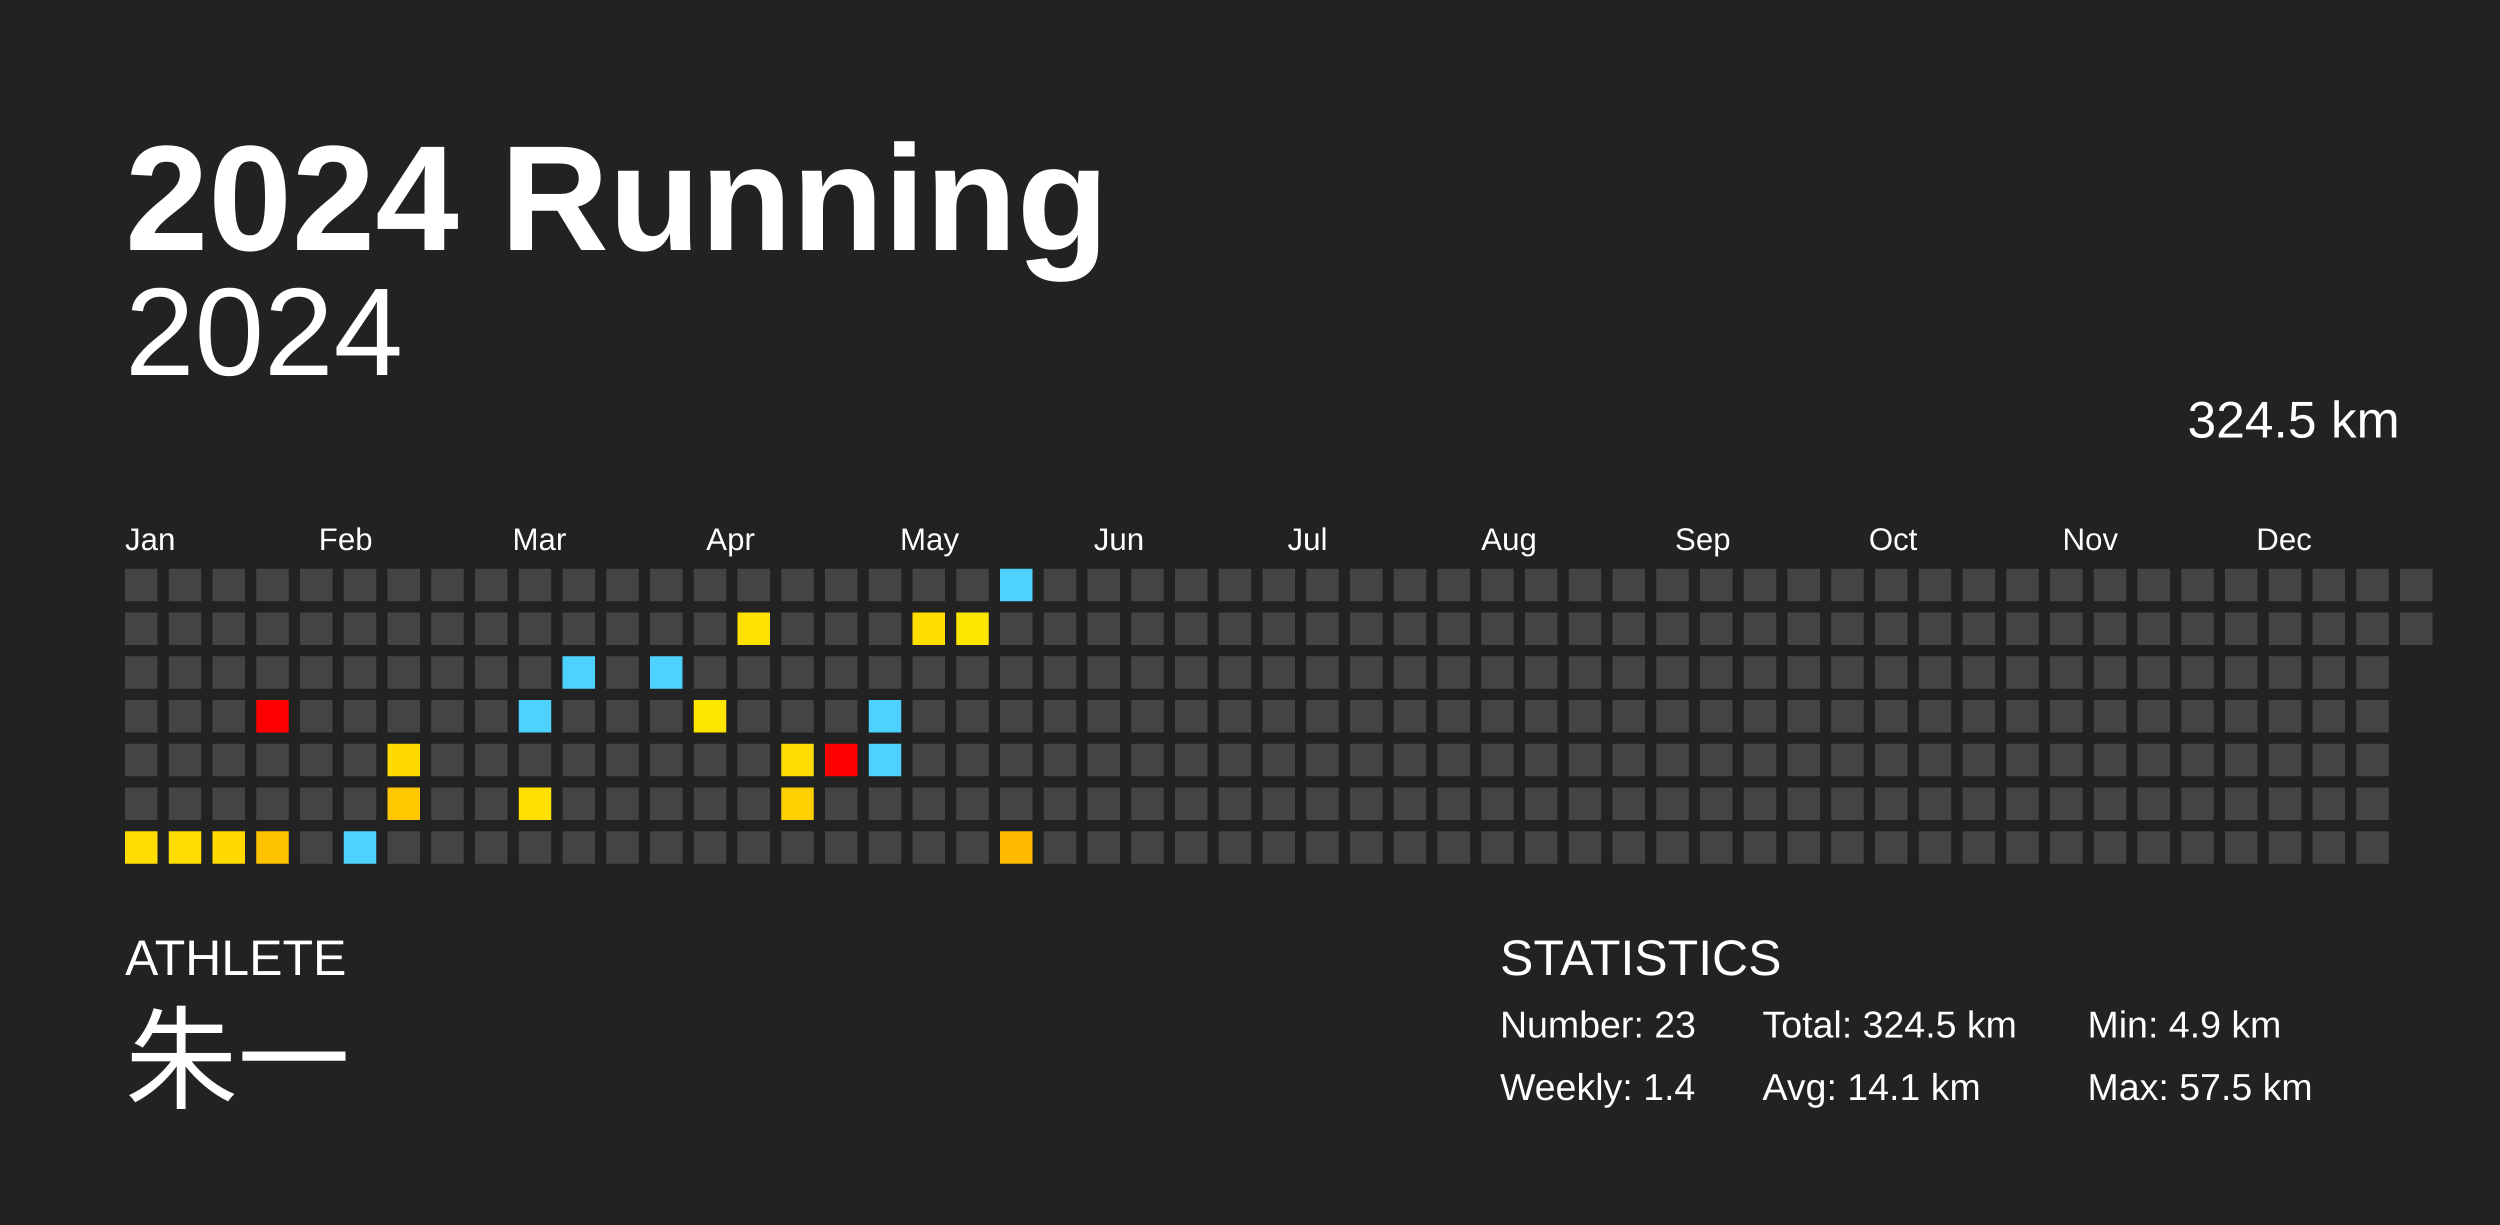
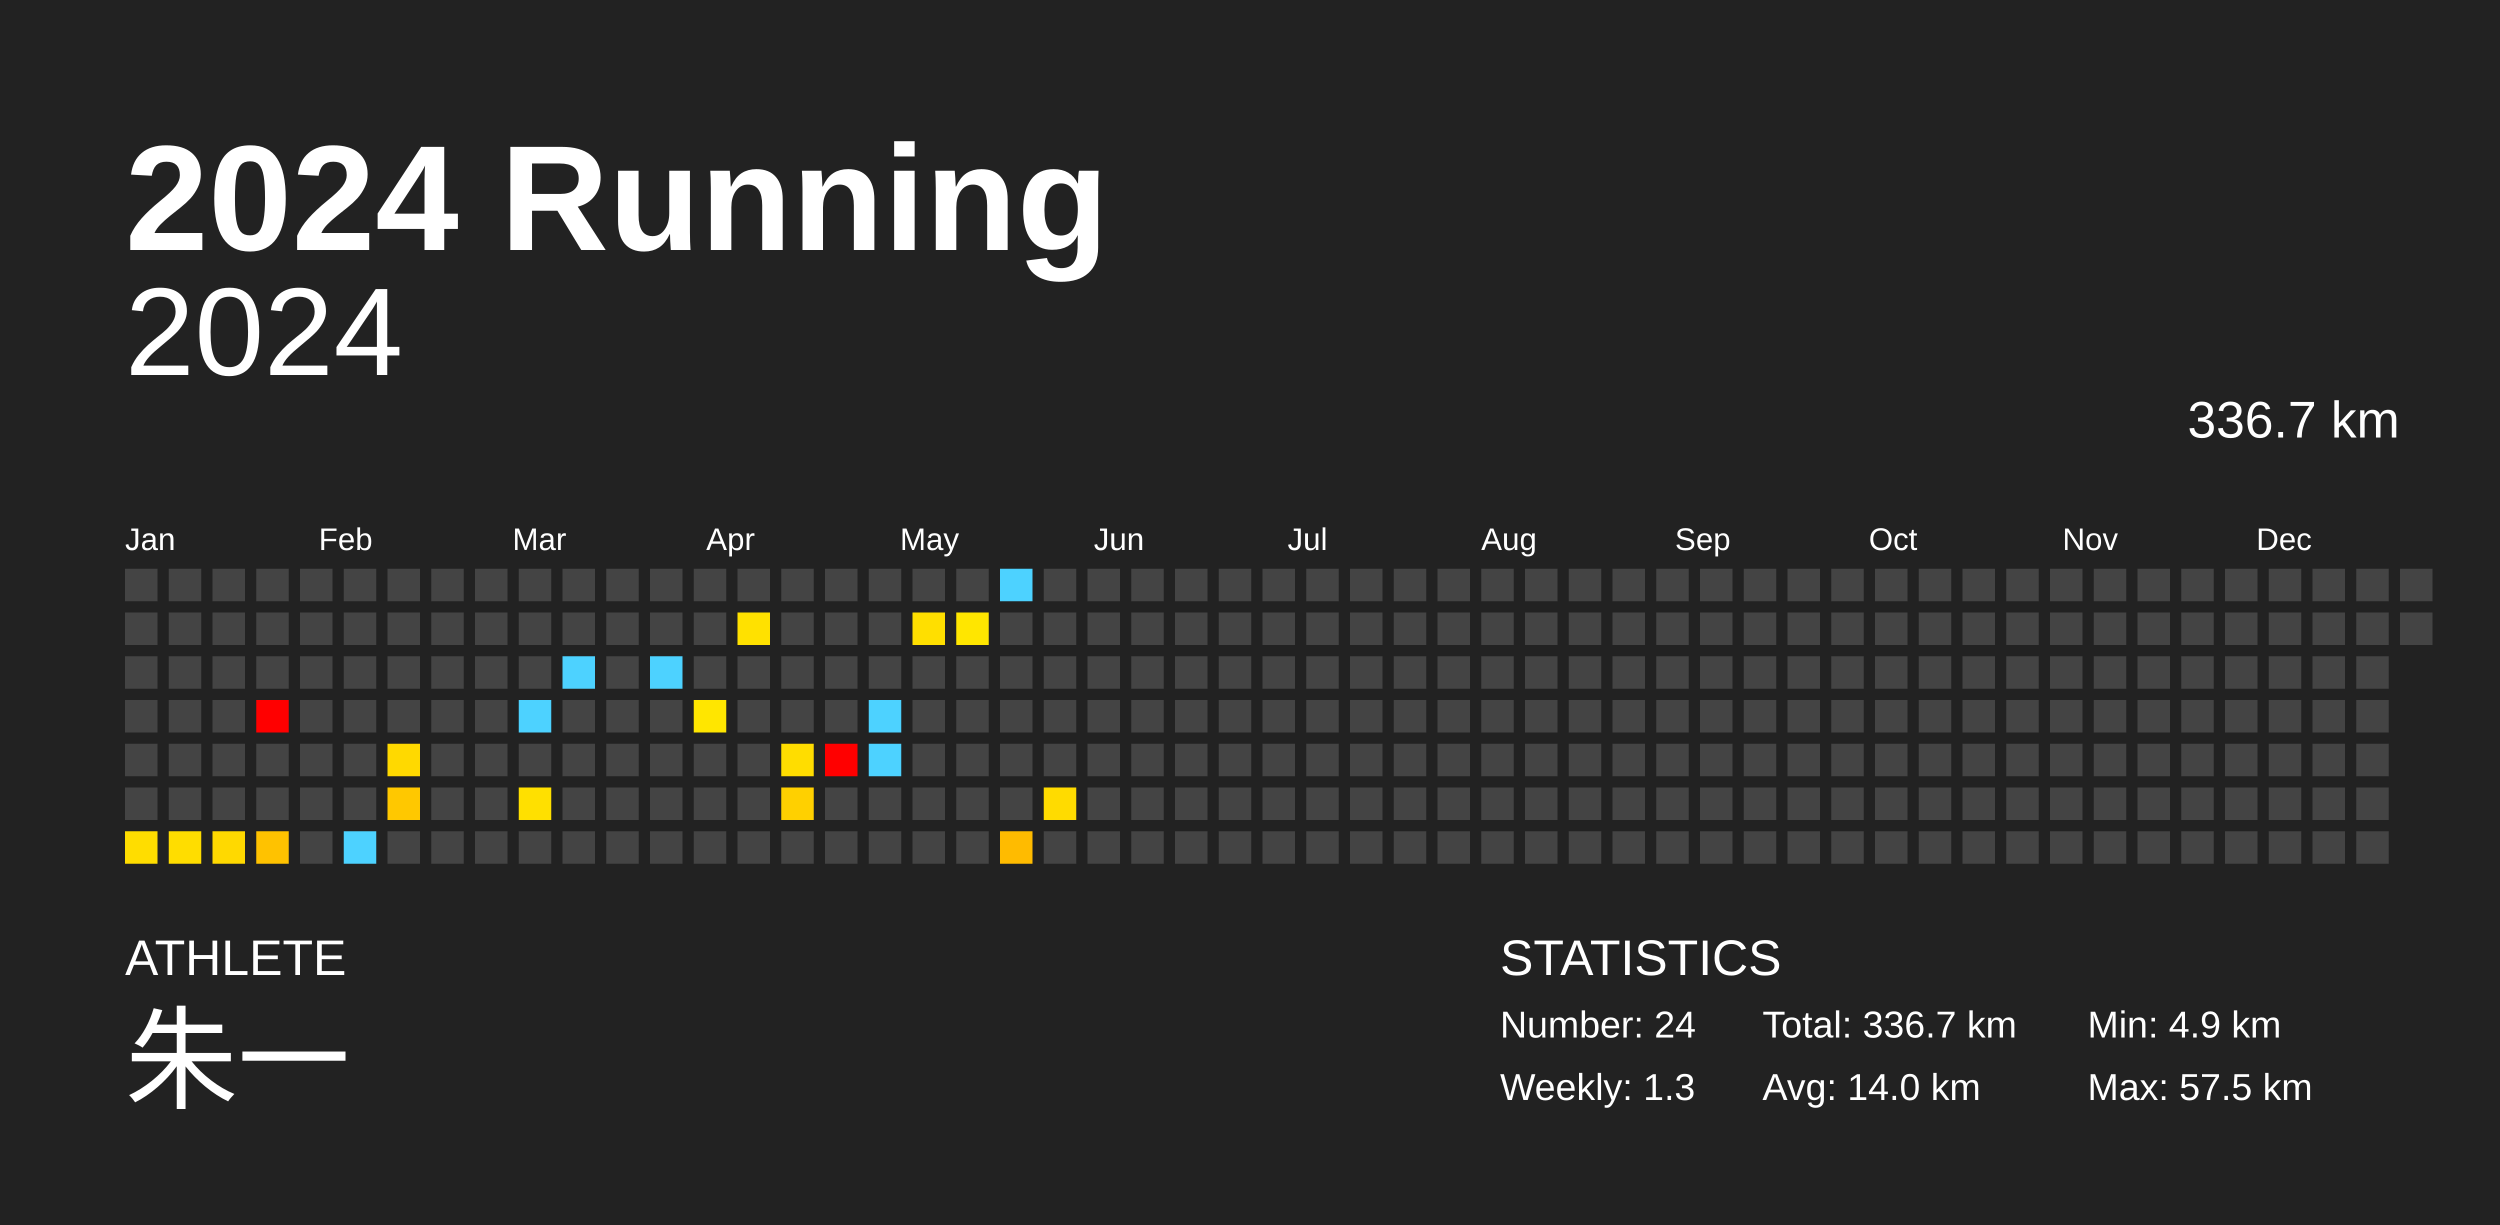
<svg xmlns="http://www.w3.org/2000/svg" baseProfile="full" height="98mm" version="1.1" viewBox="0,0,200,98" width="200mm">
  <defs />
  <rect fill="#222222" height="98" width="200" x="0" y="0" />
  <text fill="#FFFFFF" style="font-size:12px; font-family:Arial; font-weight:bold;" x="10" y="20">2024 Running</text>
  <text fill="#FFFFFF" style="font-size:4px; font-family:Arial" x="10" y="78">ATHLETE</text>
  <text fill="#FFFFFF" style="font-size:9px; font-family:Arial" x="10" y="88">朱一</text>
  <text fill="#FFFFFF" style="font-size:4px; font-family:Arial" x="120" y="78">STATISTICS</text>
-   <text fill="#FFFFFF" style="font-size:3px; font-family:Arial" x="120" y="83">Number: 23</text>
-   <text fill="#FFFFFF" style="font-size:3px; font-family:Arial" x="120" y="88">Weekly: 1.4</text>
-   <text fill="#FFFFFF" style="font-size:3px; font-family:Arial" x="141" y="83">Total: 324.5 km</text>
-   <text fill="#FFFFFF" style="font-size:3px; font-family:Arial" x="141" y="88">Avg: 14.1 km</text>
+   <text fill="#FFFFFF" style="font-size:3px; font-family:Arial" x="120" y="83">Number: 24</text>
+   <text fill="#FFFFFF" style="font-size:3px; font-family:Arial" x="120" y="88">Weekly: 1.3</text>
+   <text fill="#FFFFFF" style="font-size:3px; font-family:Arial" x="141" y="83">Total: 336.7 km</text>
+   <text fill="#FFFFFF" style="font-size:3px; font-family:Arial" x="141" y="88">Avg: 14.0 km</text>
  <text fill="#FFFFFF" style="font-size:3px; font-family:Arial" x="167" y="83">Min: 4.9 km</text>
  <text fill="#FFFFFF" style="font-size:3px; font-family:Arial" x="167" y="88">Max: 57.5 km</text>
  <text alignment-baseline="hanging" fill="#FFFFFF" style="font-size:10.0px; font-family:Arial;" x="10" y="30">2024</text>
-   <text alignment-baseline="hanging" fill="#FFFFFF" style="font-size:4.125px; font-family:Arial;" x="175" y="35">324.5 km</text>
+   <text alignment-baseline="hanging" fill="#FFFFFF" style="font-size:4.125px; font-family:Arial;" x="175" y="35">336.7 km</text>
  <text fill="#FFFFFF" style="font-size:2.5px; font-family:Arial" x="10.0" y="44">Jan</text>
  <text fill="#FFFFFF" style="font-size:2.5px; font-family:Arial" x="25.5" y="44">Feb</text>
  <text fill="#FFFFFF" style="font-size:2.5px; font-family:Arial" x="41.0" y="44">Mar</text>
  <text fill="#FFFFFF" style="font-size:2.5px; font-family:Arial" x="56.5" y="44">Apr</text>
  <text fill="#FFFFFF" style="font-size:2.5px; font-family:Arial" x="72.0" y="44">May</text>
  <text fill="#FFFFFF" style="font-size:2.5px; font-family:Arial" x="87.5" y="44">Jun</text>
  <text fill="#FFFFFF" style="font-size:2.5px; font-family:Arial" x="103.0" y="44">Jul</text>
  <text fill="#FFFFFF" style="font-size:2.5px; font-family:Arial" x="118.5" y="44">Aug</text>
  <text fill="#FFFFFF" style="font-size:2.5px; font-family:Arial" x="134.0" y="44">Sep</text>
  <text fill="#FFFFFF" style="font-size:2.5px; font-family:Arial" x="149.5" y="44">Oct</text>
  <text fill="#FFFFFF" style="font-size:2.5px; font-family:Arial" x="165.0" y="44">Nov</text>
  <text fill="#FFFFFF" style="font-size:2.5px; font-family:Arial" x="180.5" y="44">Dec</text>
  <rect fill="#444444" height="2.6" width="2.6" x="10.0" y="45.5" />
  <rect fill="#444444" height="2.6" width="2.6" x="10.0" y="49.0" />
  <rect fill="#444444" height="2.6" width="2.6" x="10.0" y="52.5" />
  <rect fill="#444444" height="2.6" width="2.6" x="10.0" y="56.0" />
  <rect fill="#444444" height="2.6" width="2.6" x="10.0" y="59.5" />
  <rect fill="#444444" height="2.6" width="2.6" x="10.0" y="63.0" />
  <rect fill="#ffdd00" height="2.6" width="2.6" x="10.0" y="66.5" />
  <rect fill="#444444" height="2.6" width="2.6" x="13.5" y="45.5" />
  <rect fill="#444444" height="2.6" width="2.6" x="13.5" y="49.0" />
  <rect fill="#444444" height="2.6" width="2.6" x="13.5" y="52.5" />
  <rect fill="#444444" height="2.6" width="2.6" x="13.5" y="56.0" />
  <rect fill="#444444" height="2.6" width="2.6" x="13.5" y="59.5" />
  <rect fill="#444444" height="2.6" width="2.6" x="13.5" y="63.0" />
  <rect fill="#ffdd00" height="2.6" width="2.6" x="13.5" y="66.5" />
  <rect fill="#444444" height="2.6" width="2.6" x="17.0" y="45.5" />
  <rect fill="#444444" height="2.6" width="2.6" x="17.0" y="49.0" />
  <rect fill="#444444" height="2.6" width="2.6" x="17.0" y="52.5" />
  <rect fill="#444444" height="2.6" width="2.6" x="17.0" y="56.0" />
  <rect fill="#444444" height="2.6" width="2.6" x="17.0" y="59.5" />
  <rect fill="#444444" height="2.6" width="2.6" x="17.0" y="63.0" />
  <rect fill="#ffd900" height="2.6" width="2.6" x="17.0" y="66.5" />
  <rect fill="#444444" height="2.6" width="2.6" x="20.5" y="45.5" />
  <rect fill="#444444" height="2.6" width="2.6" x="20.5" y="49.0" />
  <rect fill="#444444" height="2.6" width="2.6" x="20.5" y="52.5" />
  <rect fill="red" height="2.6" width="2.6" x="20.5" y="56.0" />
  <rect fill="#444444" height="2.6" width="2.6" x="20.5" y="59.5" />
  <rect fill="#444444" height="2.6" width="2.6" x="20.5" y="63.0" />
  <rect fill="#ffc200" height="2.6" width="2.6" x="20.5" y="66.5" />
  <rect fill="#444444" height="2.6" width="2.6" x="24.0" y="45.5" />
  <rect fill="#444444" height="2.6" width="2.6" x="24.0" y="49.0" />
  <rect fill="#444444" height="2.6" width="2.6" x="24.0" y="52.5" />
  <rect fill="#444444" height="2.6" width="2.6" x="24.0" y="56.0" />
  <rect fill="#444444" height="2.6" width="2.6" x="24.0" y="59.5" />
  <rect fill="#444444" height="2.6" width="2.6" x="24.0" y="63.0" />
  <rect fill="#444444" height="2.6" width="2.6" x="24.0" y="66.5" />
  <rect fill="#444444" height="2.6" width="2.6" x="27.5" y="45.5" />
  <rect fill="#444444" height="2.6" width="2.6" x="27.5" y="49.0" />
  <rect fill="#444444" height="2.6" width="2.6" x="27.5" y="52.5" />
  <rect fill="#444444" height="2.6" width="2.6" x="27.5" y="56.0" />
  <rect fill="#444444" height="2.6" width="2.6" x="27.5" y="59.5" />
  <rect fill="#444444" height="2.6" width="2.6" x="27.5" y="63.0" />
  <rect fill="#4dd2ff" height="2.6" width="2.6" x="27.5" y="66.5" />
  <rect fill="#444444" height="2.6" width="2.6" x="31.0" y="45.5" />
  <rect fill="#444444" height="2.6" width="2.6" x="31.0" y="49.0" />
  <rect fill="#444444" height="2.6" width="2.6" x="31.0" y="52.5" />
  <rect fill="#444444" height="2.6" width="2.6" x="31.0" y="56.0" />
  <rect fill="#ffd900" height="2.6" width="2.6" x="31.0" y="59.5" />
  <rect fill="#ffc800" height="2.6" width="2.6" x="31.0" y="63.0" />
  <rect fill="#444444" height="2.6" width="2.6" x="31.0" y="66.5" />
  <rect fill="#444444" height="2.6" width="2.6" x="34.5" y="45.5" />
  <rect fill="#444444" height="2.6" width="2.6" x="34.5" y="49.0" />
  <rect fill="#444444" height="2.6" width="2.6" x="34.5" y="52.5" />
  <rect fill="#444444" height="2.6" width="2.6" x="34.5" y="56.0" />
  <rect fill="#444444" height="2.6" width="2.6" x="34.5" y="59.5" />
  <rect fill="#444444" height="2.6" width="2.6" x="34.5" y="63.0" />
  <rect fill="#444444" height="2.6" width="2.6" x="34.5" y="66.5" />
  <rect fill="#444444" height="2.6" width="2.6" x="38.0" y="45.5" />
  <rect fill="#444444" height="2.6" width="2.6" x="38.0" y="49.0" />
  <rect fill="#444444" height="2.6" width="2.6" x="38.0" y="52.5" />
  <rect fill="#444444" height="2.6" width="2.6" x="38.0" y="56.0" />
  <rect fill="#444444" height="2.6" width="2.6" x="38.0" y="59.5" />
  <rect fill="#444444" height="2.6" width="2.6" x="38.0" y="63.0" />
  <rect fill="#444444" height="2.6" width="2.6" x="38.0" y="66.5" />
  <rect fill="#444444" height="2.6" width="2.6" x="41.5" y="45.5" />
  <rect fill="#444444" height="2.6" width="2.6" x="41.5" y="49.0" />
  <rect fill="#444444" height="2.6" width="2.6" x="41.5" y="52.5" />
  <rect fill="#4dd2ff" height="2.6" width="2.6" x="41.5" y="56.0" />
  <rect fill="#444444" height="2.6" width="2.6" x="41.5" y="59.5" />
  <rect fill="#ffe000" height="2.6" width="2.6" x="41.5" y="63.0" />
  <rect fill="#444444" height="2.6" width="2.6" x="41.5" y="66.5" />
  <rect fill="#444444" height="2.6" width="2.6" x="45.0" y="45.5" />
  <rect fill="#444444" height="2.6" width="2.6" x="45.0" y="49.0" />
  <rect fill="#4dd2ff" height="2.6" width="2.6" x="45.0" y="52.5" />
  <rect fill="#444444" height="2.6" width="2.6" x="45.0" y="56.0" />
  <rect fill="#444444" height="2.6" width="2.6" x="45.0" y="59.5" />
  <rect fill="#444444" height="2.6" width="2.6" x="45.0" y="63.0" />
  <rect fill="#444444" height="2.6" width="2.6" x="45.0" y="66.5" />
  <rect fill="#444444" height="2.6" width="2.6" x="48.5" y="45.5" />
  <rect fill="#444444" height="2.6" width="2.6" x="48.5" y="49.0" />
  <rect fill="#444444" height="2.6" width="2.6" x="48.5" y="52.5" />
  <rect fill="#444444" height="2.6" width="2.6" x="48.5" y="56.0" />
  <rect fill="#444444" height="2.6" width="2.6" x="48.5" y="59.5" />
  <rect fill="#444444" height="2.6" width="2.6" x="48.5" y="63.0" />
  <rect fill="#444444" height="2.6" width="2.6" x="48.5" y="66.5" />
  <rect fill="#444444" height="2.6" width="2.6" x="52.0" y="45.5" />
  <rect fill="#444444" height="2.6" width="2.6" x="52.0" y="49.0" />
  <rect fill="#4dd2ff" height="2.6" width="2.6" x="52.0" y="52.5" />
  <rect fill="#444444" height="2.6" width="2.6" x="52.0" y="56.0" />
  <rect fill="#444444" height="2.6" width="2.6" x="52.0" y="59.5" />
  <rect fill="#444444" height="2.6" width="2.6" x="52.0" y="63.0" />
  <rect fill="#444444" height="2.6" width="2.6" x="52.0" y="66.5" />
  <rect fill="#444444" height="2.6" width="2.6" x="55.5" y="45.5" />
  <rect fill="#444444" height="2.6" width="2.6" x="55.5" y="49.0" />
  <rect fill="#444444" height="2.6" width="2.6" x="55.5" y="52.5" />
  <rect fill="#ffe600" height="2.6" width="2.6" x="55.5" y="56.0" />
  <rect fill="#444444" height="2.6" width="2.6" x="55.5" y="59.5" />
  <rect fill="#444444" height="2.6" width="2.6" x="55.5" y="63.0" />
  <rect fill="#444444" height="2.6" width="2.6" x="55.5" y="66.5" />
  <rect fill="#444444" height="2.6" width="2.6" x="59.0" y="45.5" />
  <rect fill="#ffe100" height="2.6" width="2.6" x="59.0" y="49.0" />
  <rect fill="#444444" height="2.6" width="2.6" x="59.0" y="52.5" />
  <rect fill="#444444" height="2.6" width="2.6" x="59.0" y="56.0" />
  <rect fill="#444444" height="2.6" width="2.6" x="59.0" y="59.5" />
  <rect fill="#444444" height="2.6" width="2.6" x="59.0" y="63.0" />
  <rect fill="#444444" height="2.6" width="2.6" x="59.0" y="66.5" />
  <rect fill="#444444" height="2.6" width="2.6" x="62.5" y="45.5" />
  <rect fill="#444444" height="2.6" width="2.6" x="62.5" y="49.0" />
  <rect fill="#444444" height="2.6" width="2.6" x="62.5" y="52.5" />
  <rect fill="#444444" height="2.6" width="2.6" x="62.5" y="56.0" />
  <rect fill="#ffdd00" height="2.6" width="2.6" x="62.5" y="59.5" />
  <rect fill="#ffd000" height="2.6" width="2.6" x="62.5" y="63.0" />
  <rect fill="#444444" height="2.6" width="2.6" x="62.5" y="66.5" />
  <rect fill="#444444" height="2.6" width="2.6" x="66.0" y="45.5" />
  <rect fill="#444444" height="2.6" width="2.6" x="66.0" y="49.0" />
  <rect fill="#444444" height="2.6" width="2.6" x="66.0" y="52.5" />
  <rect fill="#444444" height="2.6" width="2.6" x="66.0" y="56.0" />
  <rect fill="red" height="2.6" width="2.6" x="66.0" y="59.5" />
  <rect fill="#444444" height="2.6" width="2.6" x="66.0" y="63.0" />
  <rect fill="#444444" height="2.6" width="2.6" x="66.0" y="66.5" />
  <rect fill="#444444" height="2.6" width="2.6" x="69.5" y="45.5" />
  <rect fill="#444444" height="2.6" width="2.6" x="69.5" y="49.0" />
  <rect fill="#444444" height="2.6" width="2.6" x="69.5" y="52.5" />
  <rect fill="#4dd2ff" height="2.6" width="2.6" x="69.5" y="56.0" />
  <rect fill="#4dd2ff" height="2.6" width="2.6" x="69.5" y="59.5" />
  <rect fill="#444444" height="2.6" width="2.6" x="69.5" y="63.0" />
  <rect fill="#444444" height="2.6" width="2.6" x="69.5" y="66.5" />
  <rect fill="#444444" height="2.6" width="2.6" x="73.0" y="45.5" />
  <rect fill="#ffdf00" height="2.6" width="2.6" x="73.0" y="49.0" />
  <rect fill="#444444" height="2.6" width="2.6" x="73.0" y="52.5" />
  <rect fill="#444444" height="2.6" width="2.6" x="73.0" y="56.0" />
  <rect fill="#444444" height="2.6" width="2.6" x="73.0" y="59.5" />
  <rect fill="#444444" height="2.6" width="2.6" x="73.0" y="63.0" />
  <rect fill="#444444" height="2.6" width="2.6" x="73.0" y="66.5" />
  <rect fill="#444444" height="2.6" width="2.6" x="76.5" y="45.5" />
  <rect fill="#ffe600" height="2.6" width="2.6" x="76.5" y="49.0" />
  <rect fill="#444444" height="2.6" width="2.6" x="76.5" y="52.5" />
  <rect fill="#444444" height="2.6" width="2.6" x="76.5" y="56.0" />
  <rect fill="#444444" height="2.6" width="2.6" x="76.5" y="59.5" />
  <rect fill="#444444" height="2.6" width="2.6" x="76.5" y="63.0" />
  <rect fill="#444444" height="2.6" width="2.6" x="76.5" y="66.5" />
  <rect fill="#4dd2ff" height="2.6" width="2.6" x="80.0" y="45.5" />
  <rect fill="#444444" height="2.6" width="2.6" x="80.0" y="49.0" />
  <rect fill="#444444" height="2.6" width="2.6" x="80.0" y="52.5" />
  <rect fill="#444444" height="2.6" width="2.6" x="80.0" y="56.0" />
  <rect fill="#444444" height="2.6" width="2.6" x="80.0" y="59.5" />
  <rect fill="#444444" height="2.6" width="2.6" x="80.0" y="63.0" />
  <rect fill="#ffbb00" height="2.6" width="2.6" x="80.0" y="66.5" />
  <rect fill="#444444" height="2.6" width="2.6" x="83.5" y="45.5" />
  <rect fill="#444444" height="2.6" width="2.6" x="83.5" y="49.0" />
  <rect fill="#444444" height="2.6" width="2.6" x="83.5" y="52.5" />
  <rect fill="#444444" height="2.6" width="2.6" x="83.5" y="56.0" />
  <rect fill="#444444" height="2.6" width="2.6" x="83.5" y="59.5" />
-   <rect fill="#444444" height="2.6" width="2.6" x="83.5" y="63.0" />
+   <rect fill="#ffdb00" height="2.6" width="2.6" x="83.5" y="63.0" />
  <rect fill="#444444" height="2.6" width="2.6" x="83.5" y="66.5" />
  <rect fill="#444444" height="2.6" width="2.6" x="87.0" y="45.5" />
  <rect fill="#444444" height="2.6" width="2.6" x="87.0" y="49.0" />
  <rect fill="#444444" height="2.6" width="2.6" x="87.0" y="52.5" />
  <rect fill="#444444" height="2.6" width="2.6" x="87.0" y="56.0" />
  <rect fill="#444444" height="2.6" width="2.6" x="87.0" y="59.5" />
  <rect fill="#444444" height="2.6" width="2.6" x="87.0" y="63.0" />
  <rect fill="#444444" height="2.6" width="2.6" x="87.0" y="66.5" />
  <rect fill="#444444" height="2.6" width="2.6" x="90.5" y="45.5" />
  <rect fill="#444444" height="2.6" width="2.6" x="90.5" y="49.0" />
  <rect fill="#444444" height="2.6" width="2.6" x="90.5" y="52.5" />
  <rect fill="#444444" height="2.6" width="2.6" x="90.5" y="56.0" />
  <rect fill="#444444" height="2.6" width="2.6" x="90.5" y="59.5" />
  <rect fill="#444444" height="2.6" width="2.6" x="90.5" y="63.0" />
  <rect fill="#444444" height="2.6" width="2.6" x="90.5" y="66.5" />
  <rect fill="#444444" height="2.6" width="2.6" x="94.0" y="45.5" />
  <rect fill="#444444" height="2.6" width="2.6" x="94.0" y="49.0" />
  <rect fill="#444444" height="2.6" width="2.6" x="94.0" y="52.5" />
  <rect fill="#444444" height="2.6" width="2.6" x="94.0" y="56.0" />
  <rect fill="#444444" height="2.6" width="2.6" x="94.0" y="59.5" />
  <rect fill="#444444" height="2.6" width="2.6" x="94.0" y="63.0" />
  <rect fill="#444444" height="2.6" width="2.6" x="94.0" y="66.5" />
  <rect fill="#444444" height="2.6" width="2.6" x="97.5" y="45.5" />
  <rect fill="#444444" height="2.6" width="2.6" x="97.5" y="49.0" />
  <rect fill="#444444" height="2.6" width="2.6" x="97.5" y="52.5" />
  <rect fill="#444444" height="2.6" width="2.6" x="97.5" y="56.0" />
  <rect fill="#444444" height="2.6" width="2.6" x="97.5" y="59.5" />
  <rect fill="#444444" height="2.6" width="2.6" x="97.5" y="63.0" />
  <rect fill="#444444" height="2.6" width="2.6" x="97.5" y="66.5" />
  <rect fill="#444444" height="2.6" width="2.6" x="101.0" y="45.5" />
  <rect fill="#444444" height="2.6" width="2.6" x="101.0" y="49.0" />
  <rect fill="#444444" height="2.6" width="2.6" x="101.0" y="52.5" />
  <rect fill="#444444" height="2.6" width="2.6" x="101.0" y="56.0" />
  <rect fill="#444444" height="2.6" width="2.6" x="101.0" y="59.5" />
  <rect fill="#444444" height="2.6" width="2.6" x="101.0" y="63.0" />
  <rect fill="#444444" height="2.6" width="2.6" x="101.0" y="66.5" />
  <rect fill="#444444" height="2.6" width="2.6" x="104.5" y="45.5" />
  <rect fill="#444444" height="2.6" width="2.6" x="104.5" y="49.0" />
  <rect fill="#444444" height="2.6" width="2.6" x="104.5" y="52.5" />
  <rect fill="#444444" height="2.6" width="2.6" x="104.5" y="56.0" />
  <rect fill="#444444" height="2.6" width="2.6" x="104.5" y="59.5" />
  <rect fill="#444444" height="2.6" width="2.6" x="104.5" y="63.0" />
  <rect fill="#444444" height="2.6" width="2.6" x="104.5" y="66.5" />
  <rect fill="#444444" height="2.6" width="2.6" x="108.0" y="45.5" />
  <rect fill="#444444" height="2.6" width="2.6" x="108.0" y="49.0" />
  <rect fill="#444444" height="2.6" width="2.6" x="108.0" y="52.5" />
  <rect fill="#444444" height="2.6" width="2.6" x="108.0" y="56.0" />
  <rect fill="#444444" height="2.6" width="2.6" x="108.0" y="59.5" />
  <rect fill="#444444" height="2.6" width="2.6" x="108.0" y="63.0" />
  <rect fill="#444444" height="2.6" width="2.6" x="108.0" y="66.5" />
  <rect fill="#444444" height="2.6" width="2.6" x="111.5" y="45.5" />
  <rect fill="#444444" height="2.6" width="2.6" x="111.5" y="49.0" />
  <rect fill="#444444" height="2.6" width="2.6" x="111.5" y="52.5" />
  <rect fill="#444444" height="2.6" width="2.6" x="111.5" y="56.0" />
  <rect fill="#444444" height="2.6" width="2.6" x="111.5" y="59.5" />
  <rect fill="#444444" height="2.6" width="2.6" x="111.5" y="63.0" />
  <rect fill="#444444" height="2.6" width="2.6" x="111.5" y="66.5" />
  <rect fill="#444444" height="2.6" width="2.6" x="115.0" y="45.5" />
  <rect fill="#444444" height="2.6" width="2.6" x="115.0" y="49.0" />
  <rect fill="#444444" height="2.6" width="2.6" x="115.0" y="52.5" />
  <rect fill="#444444" height="2.6" width="2.6" x="115.0" y="56.0" />
  <rect fill="#444444" height="2.6" width="2.6" x="115.0" y="59.5" />
  <rect fill="#444444" height="2.6" width="2.6" x="115.0" y="63.0" />
  <rect fill="#444444" height="2.6" width="2.6" x="115.0" y="66.5" />
  <rect fill="#444444" height="2.6" width="2.6" x="118.5" y="45.5" />
  <rect fill="#444444" height="2.6" width="2.6" x="118.5" y="49.0" />
  <rect fill="#444444" height="2.6" width="2.6" x="118.5" y="52.5" />
  <rect fill="#444444" height="2.6" width="2.6" x="118.5" y="56.0" />
  <rect fill="#444444" height="2.6" width="2.6" x="118.5" y="59.5" />
  <rect fill="#444444" height="2.6" width="2.6" x="118.5" y="63.0" />
  <rect fill="#444444" height="2.6" width="2.6" x="118.5" y="66.5" />
  <rect fill="#444444" height="2.6" width="2.6" x="122.0" y="45.5" />
  <rect fill="#444444" height="2.6" width="2.6" x="122.0" y="49.0" />
  <rect fill="#444444" height="2.6" width="2.6" x="122.0" y="52.5" />
  <rect fill="#444444" height="2.6" width="2.6" x="122.0" y="56.0" />
  <rect fill="#444444" height="2.6" width="2.6" x="122.0" y="59.5" />
  <rect fill="#444444" height="2.6" width="2.6" x="122.0" y="63.0" />
  <rect fill="#444444" height="2.6" width="2.6" x="122.0" y="66.5" />
  <rect fill="#444444" height="2.6" width="2.6" x="125.5" y="45.5" />
  <rect fill="#444444" height="2.6" width="2.6" x="125.5" y="49.0" />
  <rect fill="#444444" height="2.6" width="2.6" x="125.5" y="52.5" />
  <rect fill="#444444" height="2.6" width="2.6" x="125.5" y="56.0" />
  <rect fill="#444444" height="2.6" width="2.6" x="125.5" y="59.5" />
  <rect fill="#444444" height="2.6" width="2.6" x="125.5" y="63.0" />
  <rect fill="#444444" height="2.6" width="2.6" x="125.5" y="66.5" />
  <rect fill="#444444" height="2.6" width="2.6" x="129.0" y="45.5" />
  <rect fill="#444444" height="2.6" width="2.6" x="129.0" y="49.0" />
  <rect fill="#444444" height="2.6" width="2.6" x="129.0" y="52.5" />
  <rect fill="#444444" height="2.6" width="2.6" x="129.0" y="56.0" />
  <rect fill="#444444" height="2.6" width="2.6" x="129.0" y="59.5" />
  <rect fill="#444444" height="2.6" width="2.6" x="129.0" y="63.0" />
  <rect fill="#444444" height="2.6" width="2.6" x="129.0" y="66.5" />
  <rect fill="#444444" height="2.6" width="2.6" x="132.5" y="45.5" />
  <rect fill="#444444" height="2.6" width="2.6" x="132.5" y="49.0" />
  <rect fill="#444444" height="2.6" width="2.6" x="132.5" y="52.5" />
  <rect fill="#444444" height="2.6" width="2.6" x="132.5" y="56.0" />
  <rect fill="#444444" height="2.6" width="2.6" x="132.5" y="59.5" />
  <rect fill="#444444" height="2.6" width="2.6" x="132.5" y="63.0" />
  <rect fill="#444444" height="2.6" width="2.6" x="132.5" y="66.5" />
  <rect fill="#444444" height="2.6" width="2.6" x="136.0" y="45.5" />
  <rect fill="#444444" height="2.6" width="2.6" x="136.0" y="49.0" />
  <rect fill="#444444" height="2.6" width="2.6" x="136.0" y="52.5" />
  <rect fill="#444444" height="2.6" width="2.6" x="136.0" y="56.0" />
  <rect fill="#444444" height="2.6" width="2.6" x="136.0" y="59.5" />
  <rect fill="#444444" height="2.6" width="2.6" x="136.0" y="63.0" />
  <rect fill="#444444" height="2.6" width="2.6" x="136.0" y="66.5" />
  <rect fill="#444444" height="2.6" width="2.6" x="139.5" y="45.5" />
  <rect fill="#444444" height="2.6" width="2.6" x="139.5" y="49.0" />
  <rect fill="#444444" height="2.6" width="2.6" x="139.5" y="52.5" />
  <rect fill="#444444" height="2.6" width="2.6" x="139.5" y="56.0" />
  <rect fill="#444444" height="2.6" width="2.6" x="139.5" y="59.5" />
  <rect fill="#444444" height="2.6" width="2.6" x="139.5" y="63.0" />
  <rect fill="#444444" height="2.6" width="2.6" x="139.5" y="66.5" />
  <rect fill="#444444" height="2.6" width="2.6" x="143.0" y="45.5" />
  <rect fill="#444444" height="2.6" width="2.6" x="143.0" y="49.0" />
  <rect fill="#444444" height="2.6" width="2.6" x="143.0" y="52.5" />
  <rect fill="#444444" height="2.6" width="2.6" x="143.0" y="56.0" />
  <rect fill="#444444" height="2.6" width="2.6" x="143.0" y="59.5" />
  <rect fill="#444444" height="2.6" width="2.6" x="143.0" y="63.0" />
  <rect fill="#444444" height="2.6" width="2.6" x="143.0" y="66.5" />
  <rect fill="#444444" height="2.6" width="2.6" x="146.5" y="45.5" />
  <rect fill="#444444" height="2.6" width="2.6" x="146.5" y="49.0" />
  <rect fill="#444444" height="2.6" width="2.6" x="146.5" y="52.5" />
  <rect fill="#444444" height="2.6" width="2.6" x="146.5" y="56.0" />
  <rect fill="#444444" height="2.6" width="2.6" x="146.5" y="59.5" />
  <rect fill="#444444" height="2.6" width="2.6" x="146.5" y="63.0" />
  <rect fill="#444444" height="2.6" width="2.6" x="146.5" y="66.5" />
  <rect fill="#444444" height="2.6" width="2.6" x="150.0" y="45.5" />
  <rect fill="#444444" height="2.6" width="2.6" x="150.0" y="49.0" />
  <rect fill="#444444" height="2.6" width="2.6" x="150.0" y="52.5" />
  <rect fill="#444444" height="2.6" width="2.6" x="150.0" y="56.0" />
  <rect fill="#444444" height="2.6" width="2.6" x="150.0" y="59.5" />
  <rect fill="#444444" height="2.6" width="2.6" x="150.0" y="63.0" />
  <rect fill="#444444" height="2.6" width="2.6" x="150.0" y="66.5" />
  <rect fill="#444444" height="2.6" width="2.6" x="153.5" y="45.5" />
  <rect fill="#444444" height="2.6" width="2.6" x="153.5" y="49.0" />
  <rect fill="#444444" height="2.6" width="2.6" x="153.5" y="52.5" />
  <rect fill="#444444" height="2.6" width="2.6" x="153.5" y="56.0" />
  <rect fill="#444444" height="2.6" width="2.6" x="153.5" y="59.5" />
  <rect fill="#444444" height="2.6" width="2.6" x="153.5" y="63.0" />
  <rect fill="#444444" height="2.6" width="2.6" x="153.5" y="66.5" />
  <rect fill="#444444" height="2.6" width="2.6" x="157.0" y="45.5" />
  <rect fill="#444444" height="2.6" width="2.6" x="157.0" y="49.0" />
  <rect fill="#444444" height="2.6" width="2.6" x="157.0" y="52.5" />
  <rect fill="#444444" height="2.6" width="2.6" x="157.0" y="56.0" />
  <rect fill="#444444" height="2.6" width="2.6" x="157.0" y="59.5" />
  <rect fill="#444444" height="2.6" width="2.6" x="157.0" y="63.0" />
  <rect fill="#444444" height="2.6" width="2.6" x="157.0" y="66.5" />
  <rect fill="#444444" height="2.6" width="2.6" x="160.5" y="45.5" />
  <rect fill="#444444" height="2.6" width="2.6" x="160.5" y="49.0" />
  <rect fill="#444444" height="2.6" width="2.6" x="160.5" y="52.5" />
  <rect fill="#444444" height="2.6" width="2.6" x="160.5" y="56.0" />
  <rect fill="#444444" height="2.6" width="2.6" x="160.5" y="59.5" />
  <rect fill="#444444" height="2.6" width="2.6" x="160.5" y="63.0" />
  <rect fill="#444444" height="2.6" width="2.6" x="160.5" y="66.5" />
  <rect fill="#444444" height="2.6" width="2.6" x="164.0" y="45.5" />
  <rect fill="#444444" height="2.6" width="2.6" x="164.0" y="49.0" />
  <rect fill="#444444" height="2.6" width="2.6" x="164.0" y="52.5" />
  <rect fill="#444444" height="2.6" width="2.6" x="164.0" y="56.0" />
  <rect fill="#444444" height="2.6" width="2.6" x="164.0" y="59.5" />
  <rect fill="#444444" height="2.6" width="2.6" x="164.0" y="63.0" />
  <rect fill="#444444" height="2.6" width="2.6" x="164.0" y="66.5" />
  <rect fill="#444444" height="2.6" width="2.6" x="167.5" y="45.5" />
  <rect fill="#444444" height="2.6" width="2.6" x="167.5" y="49.0" />
  <rect fill="#444444" height="2.6" width="2.6" x="167.5" y="52.5" />
  <rect fill="#444444" height="2.6" width="2.6" x="167.5" y="56.0" />
  <rect fill="#444444" height="2.6" width="2.6" x="167.5" y="59.5" />
  <rect fill="#444444" height="2.6" width="2.6" x="167.5" y="63.0" />
  <rect fill="#444444" height="2.6" width="2.6" x="167.5" y="66.5" />
  <rect fill="#444444" height="2.6" width="2.6" x="171.0" y="45.5" />
  <rect fill="#444444" height="2.6" width="2.6" x="171.0" y="49.0" />
  <rect fill="#444444" height="2.6" width="2.6" x="171.0" y="52.5" />
  <rect fill="#444444" height="2.6" width="2.6" x="171.0" y="56.0" />
  <rect fill="#444444" height="2.6" width="2.6" x="171.0" y="59.5" />
  <rect fill="#444444" height="2.6" width="2.6" x="171.0" y="63.0" />
  <rect fill="#444444" height="2.6" width="2.6" x="171.0" y="66.5" />
  <rect fill="#444444" height="2.6" width="2.6" x="174.5" y="45.5" />
  <rect fill="#444444" height="2.6" width="2.6" x="174.5" y="49.0" />
  <rect fill="#444444" height="2.6" width="2.6" x="174.5" y="52.5" />
  <rect fill="#444444" height="2.6" width="2.6" x="174.5" y="56.0" />
  <rect fill="#444444" height="2.6" width="2.6" x="174.5" y="59.5" />
  <rect fill="#444444" height="2.6" width="2.6" x="174.5" y="63.0" />
  <rect fill="#444444" height="2.6" width="2.6" x="174.5" y="66.5" />
  <rect fill="#444444" height="2.6" width="2.6" x="178.0" y="45.5" />
  <rect fill="#444444" height="2.6" width="2.6" x="178.0" y="49.0" />
  <rect fill="#444444" height="2.6" width="2.6" x="178.0" y="52.5" />
  <rect fill="#444444" height="2.6" width="2.6" x="178.0" y="56.0" />
  <rect fill="#444444" height="2.6" width="2.6" x="178.0" y="59.5" />
  <rect fill="#444444" height="2.6" width="2.6" x="178.0" y="63.0" />
  <rect fill="#444444" height="2.6" width="2.6" x="178.0" y="66.5" />
  <rect fill="#444444" height="2.6" width="2.6" x="181.5" y="45.5" />
  <rect fill="#444444" height="2.6" width="2.6" x="181.5" y="49.0" />
  <rect fill="#444444" height="2.6" width="2.6" x="181.5" y="52.5" />
  <rect fill="#444444" height="2.6" width="2.6" x="181.5" y="56.0" />
  <rect fill="#444444" height="2.6" width="2.6" x="181.5" y="59.5" />
  <rect fill="#444444" height="2.6" width="2.6" x="181.5" y="63.0" />
  <rect fill="#444444" height="2.6" width="2.6" x="181.5" y="66.5" />
  <rect fill="#444444" height="2.6" width="2.6" x="185.0" y="45.5" />
  <rect fill="#444444" height="2.6" width="2.6" x="185.0" y="49.0" />
  <rect fill="#444444" height="2.6" width="2.6" x="185.0" y="52.5" />
  <rect fill="#444444" height="2.6" width="2.6" x="185.0" y="56.0" />
  <rect fill="#444444" height="2.6" width="2.6" x="185.0" y="59.5" />
  <rect fill="#444444" height="2.6" width="2.6" x="185.0" y="63.0" />
  <rect fill="#444444" height="2.6" width="2.6" x="185.0" y="66.5" />
  <rect fill="#444444" height="2.6" width="2.6" x="188.5" y="45.5" />
  <rect fill="#444444" height="2.6" width="2.6" x="188.5" y="49.0" />
  <rect fill="#444444" height="2.6" width="2.6" x="188.5" y="52.5" />
  <rect fill="#444444" height="2.6" width="2.6" x="188.5" y="56.0" />
  <rect fill="#444444" height="2.6" width="2.6" x="188.5" y="59.5" />
  <rect fill="#444444" height="2.6" width="2.6" x="188.5" y="63.0" />
  <rect fill="#444444" height="2.6" width="2.6" x="188.5" y="66.5" />
  <rect fill="#444444" height="2.6" width="2.6" x="192.0" y="45.5" />
  <rect fill="#444444" height="2.6" width="2.6" x="192.0" y="49.0" />
</svg>
